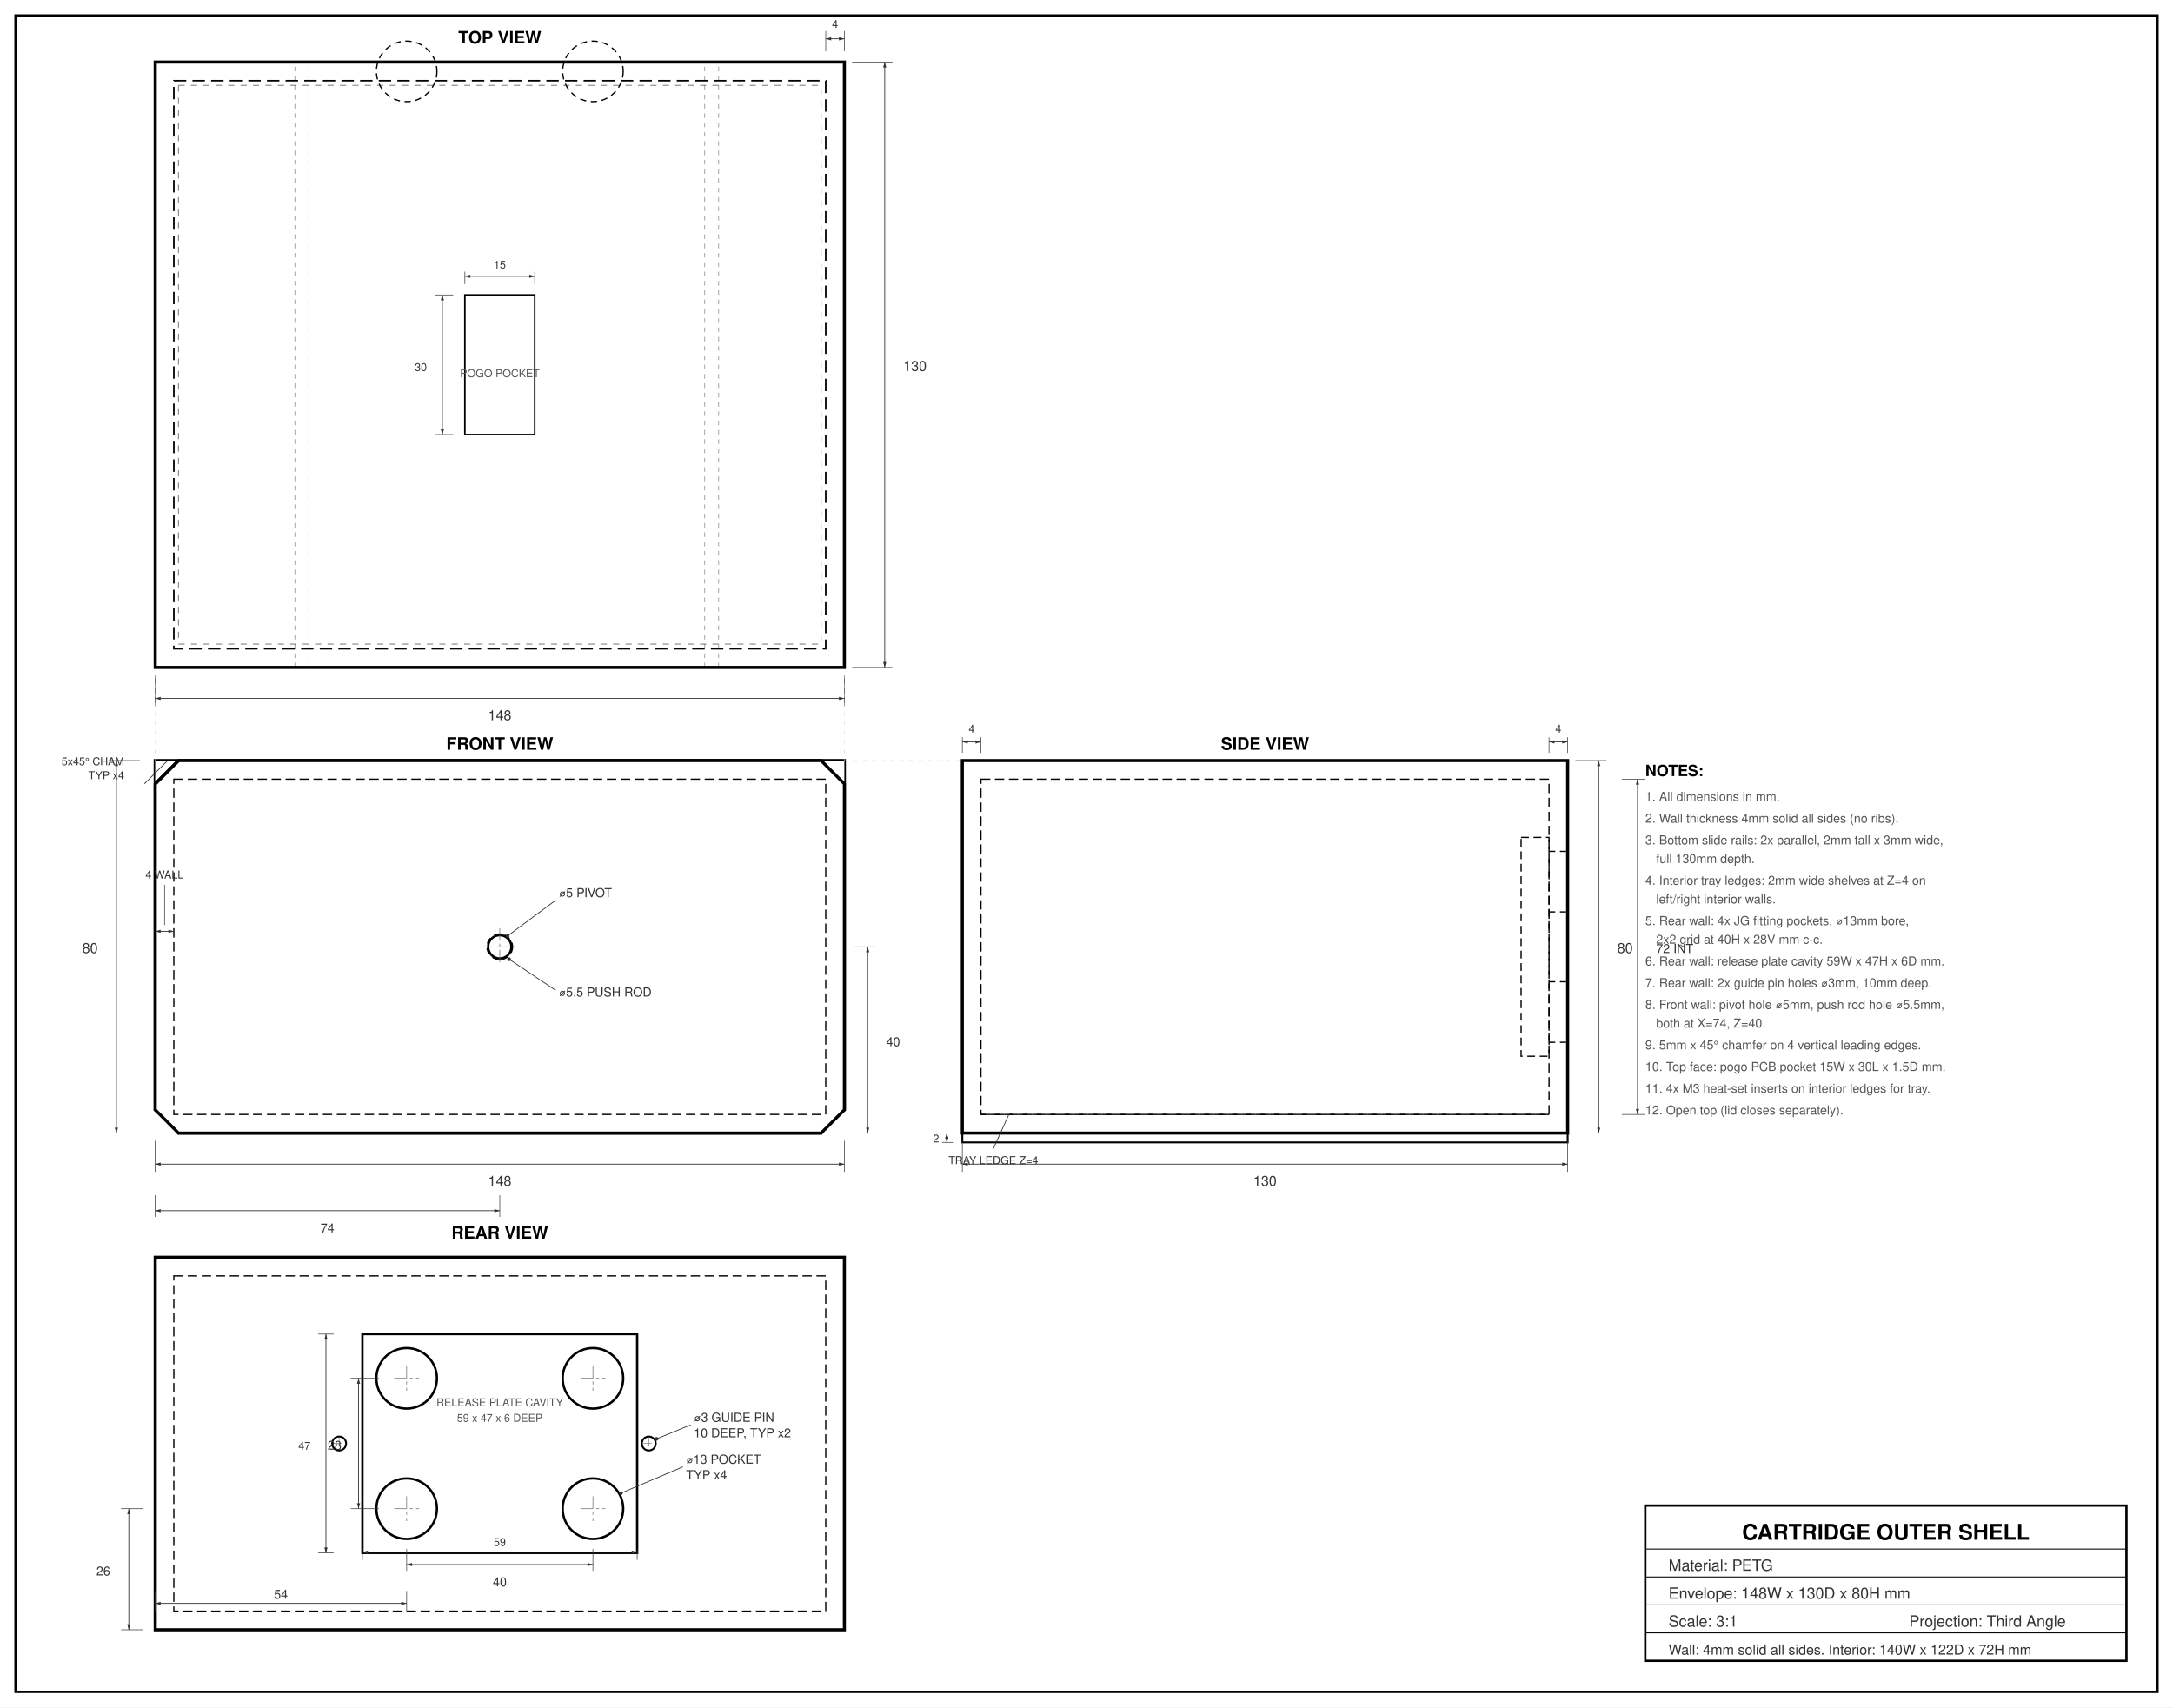
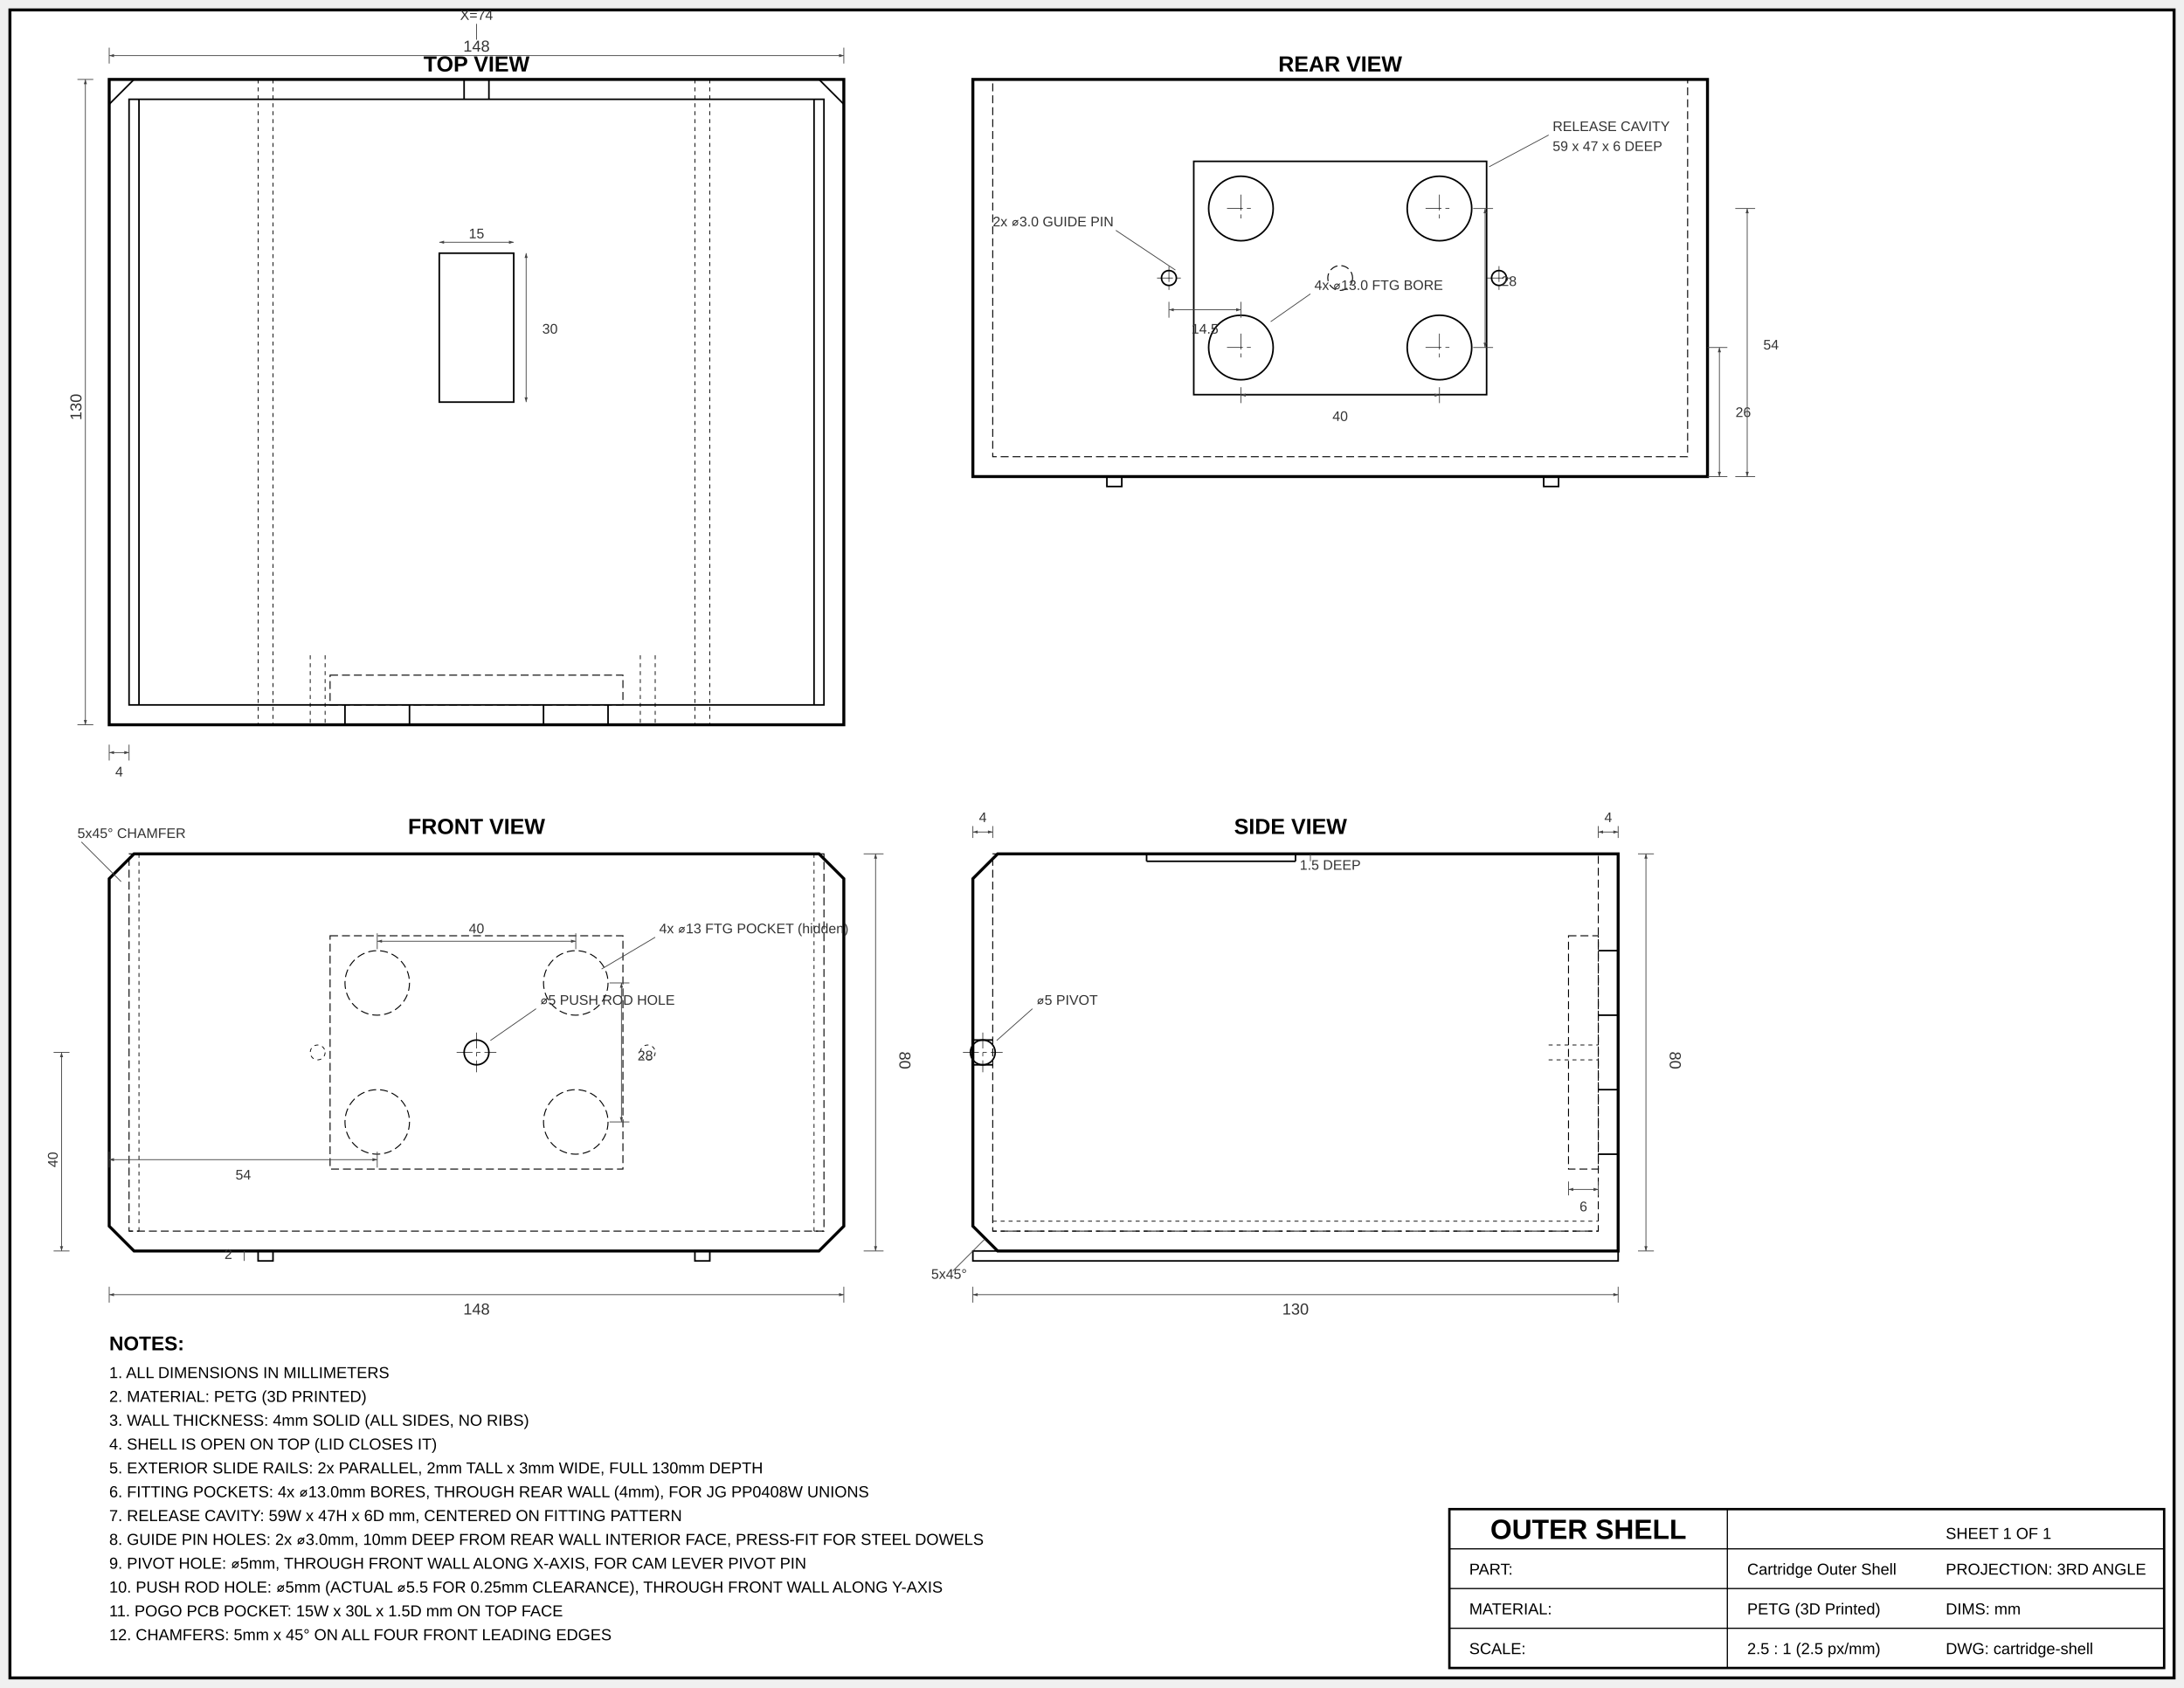
- <svg xmlns="http://www.w3.org/2000/svg" viewBox="0 0 1400 1100" width="1400" height="1100" font-family="Helvetica, Arial, sans-serif" font-size="9">
+ <svg xmlns="http://www.w3.org/2000/svg" width="1100" height="850" viewBox="0 0 1100 850" font-family="Arial, Helvetica, sans-serif" font-size="9" fill="black" stroke="black">
  <defs>
-     <marker id="as" viewBox="0 0 10 6" refX="0" refY="3" markerWidth="7" markerHeight="4.5" orient="auto">
-       <path d="M10,0 L0,3 L10,6 Z" fill="#333" />
+     <style>
+       .outline   { fill: none; stroke: #000; stroke-width: 1.5; }
+       .visible   { fill: none; stroke: #000; stroke-width: 0.8; }
+       .hidden    { fill: none; stroke: #000; stroke-width: 0.5; stroke-dasharray: 4,2; }
+       .hidden-sm { fill: none; stroke: #000; stroke-width: 0.4; stroke-dasharray: 2,2; }
+       .center    { fill: none; stroke: #000; stroke-width: 0.3; stroke-dasharray: 8,2,2,2; }
+       .dim       { fill: none; stroke: #444; stroke-width: 0.4; }
+       .dim-text  { font-size: 8px; fill: #333; text-anchor: middle; stroke: none; }
+       .dim-sm    { font-size: 7px; fill: #333; text-anchor: middle; stroke: none; }
+       .dim-left  { font-size: 7px; fill: #333; text-anchor: start; stroke: none; }
+       .label     { font-size: 11px; font-weight: bold; text-anchor: middle; stroke: none; }
+       .note      { font-size: 8px; fill: #000; stroke: none; }
+       .title     { font-size: 14px; font-weight: bold; stroke: none; }
+       .title-sm  { font-size: 10px; stroke: none; }
+       .title-xs  { font-size: 8px; stroke: none; }
+     </style>
+     <marker id="ah" markerWidth="6" markerHeight="4" refX="6" refY="2" orient="auto">
+       <path d="M0,0 L6,2 L0,4 Z" fill="#444" stroke="none" />
    </marker>
-     <marker id="ae" viewBox="0 0 10 6" refX="10" refY="3" markerWidth="7" markerHeight="4.5" orient="auto">
-       <path d="M0,0 L10,3 L0,6 Z" fill="#333" />
+     <marker id="ah-r" markerWidth="6" markerHeight="4" refX="0" refY="2" orient="auto">
+       <path d="M6,0 L0,2 L6,4 Z" fill="#444" stroke="none" />
    </marker>
  </defs>
-   <rect width="1400" height="1100" fill="white" />
-   <rect x="10" y="10" width="1380" height="1080" fill="none" stroke="#000" stroke-width="1.5" />
-   <text x="322" y="28" text-anchor="middle" font-size="11" font-weight="bold" fill="#000">TOP VIEW</text>
-   <rect x="100" y="40" width="444" height="390" fill="none" stroke="#000" stroke-width="2" />
-   <rect x="112" y="52" width="420" height="366" fill="none" stroke="#000" stroke-width="1" stroke-dasharray="8,4" />
-   <rect x="299.5" y="190" width="45" height="90" fill="none" stroke="#000" stroke-width="1" />
-   <text x="322" y="243" text-anchor="middle" fill="#555" font-size="7">POGO POCKET</text>
-   <rect x="115" y="55" width="414" height="360" fill="none" stroke="#000" stroke-width="0.6" stroke-dasharray="4,4" opacity="0.5" />
-   <circle cx="262" cy="46" r="19.5" fill="none" stroke="#000" stroke-width="0.8" stroke-dasharray="4,3" />
-   <circle cx="382" cy="46" r="19.5" fill="none" stroke="#000" stroke-width="0.8" stroke-dasharray="4,3" />
-   <rect x="190" y="40" width="9" height="390" fill="none" stroke="#000" stroke-width="0.5" stroke-dasharray="3,3" opacity="0.4" />
-   <rect x="454" y="40" width="9" height="390" fill="none" stroke="#000" stroke-width="0.5" stroke-dasharray="3,3" opacity="0.4" />
-   <line x1="100" y1="435" x2="100" y2="455" stroke="#333" stroke-width="0.4" />
-   <line x1="544" y1="435" x2="544" y2="455" stroke="#333" stroke-width="0.4" />
-   <line x1="100" y1="450" x2="544" y2="450" stroke="#333" stroke-width="0.5" marker-start="url(#as)" marker-end="url(#ae)" />
-   <text x="322" y="464" text-anchor="middle" fill="#333" font-size="9">148</text>
-   <line x1="549" y1="40" x2="575" y2="40" stroke="#333" stroke-width="0.4" />
-   <line x1="549" y1="430" x2="575" y2="430" stroke="#333" stroke-width="0.4" />
-   <line x1="570" y1="40" x2="570" y2="430" stroke="#333" stroke-width="0.5" marker-start="url(#as)" marker-end="url(#ae)" />
-   <text x="582" y="239" text-anchor="start" fill="#333" font-size="9">130</text>
-   <line x1="532" y1="33" x2="532" y2="20" stroke="#333" stroke-width="0.4" />
-   <line x1="544" y1="33" x2="544" y2="20" stroke="#333" stroke-width="0.4" />
-   <line x1="532" y1="25" x2="544" y2="25" stroke="#333" stroke-width="0.5" marker-start="url(#as)" marker-end="url(#ae)" />
-   <text x="538" y="18" text-anchor="middle" fill="#333" font-size="7">4</text>
-   <line x1="299.5" y1="183" x2="299.5" y2="175" stroke="#333" stroke-width="0.4" />
-   <line x1="344.5" y1="183" x2="344.5" y2="175" stroke="#333" stroke-width="0.4" />
-   <line x1="299.5" y1="178" x2="344.5" y2="178" stroke="#333" stroke-width="0.5" marker-start="url(#as)" marker-end="url(#ae)" />
-   <text x="322" y="173" text-anchor="middle" fill="#333" font-size="7">15</text>
-   <line x1="292" y1="190" x2="280" y2="190" stroke="#333" stroke-width="0.4" />
-   <line x1="292" y1="280" x2="280" y2="280" stroke="#333" stroke-width="0.4" />
-   <line x1="285" y1="190" x2="285" y2="280" stroke="#333" stroke-width="0.5" marker-start="url(#as)" marker-end="url(#ae)" />
-   <text x="275" y="239" text-anchor="end" fill="#333" font-size="7">30</text>
-   <text x="322" y="483" text-anchor="middle" font-size="11" font-weight="bold" fill="#000">FRONT VIEW</text>
-   <path d="M115,730 L100,715 L100,490 L115,490            L529,490 L544,490 L544,715 L529,730 Z" fill="none" stroke="#000" stroke-width="2" />
-   <rect x="100" y="490" width="444" height="240" fill="white" stroke="none" />
-   <path d="M115,730 L529,730 L544,715 L544,505 L529,490 L115,490 L100,505 L100,715 Z" fill="none" stroke="#000" stroke-width="2" />
-   <rect x="112" y="502" width="420" height="216" fill="none" stroke="#000" stroke-width="0.8" stroke-dasharray="6,3" />
-   <circle cx="322" cy="610" r="7.5" fill="none" stroke="#000" stroke-width="1.5" />
-   <line x1="310" y1="610" x2="334" y2="610" stroke="#666" stroke-width="0.4" stroke-dasharray="8,2,2,2" />
-   <line x1="322" y1="598" x2="322" y2="622" stroke="#666" stroke-width="0.4" stroke-dasharray="8,2,2,2" />
-   <circle cx="322" cy="610" r="8.25" fill="none" stroke="#000" stroke-width="0.8" stroke-dasharray="4,3" />
-   <line x1="100" y1="735" x2="100" y2="755" stroke="#333" stroke-width="0.4" />
-   <line x1="544" y1="735" x2="544" y2="755" stroke="#333" stroke-width="0.4" />
-   <line x1="100" y1="750" x2="544" y2="750" stroke="#333" stroke-width="0.5" marker-start="url(#as)" marker-end="url(#ae)" />
-   <text x="322" y="764" text-anchor="middle" fill="#333" font-size="9">148</text>
-   <line x1="90" y1="730" x2="70" y2="730" stroke="#333" stroke-width="0.4" />
-   <line x1="90" y1="490" x2="70" y2="490" stroke="#333" stroke-width="0.4" />
-   <line x1="75" y1="730" x2="75" y2="490" stroke="#333" stroke-width="0.5" marker-start="url(#as)" marker-end="url(#ae)" />
-   <text x="63" y="614" text-anchor="end" fill="#333" font-size="9">80</text>
-   <line x1="327" y1="603" x2="358" y2="580" stroke="#333" stroke-width="0.5" />
-   <circle cx="327" cy="603" r="1.2" fill="#333" />
-   <text x="360" y="578" text-anchor="start" fill="#333" font-size="8">⌀5 PIVOT</text>
-   <line x1="328" y1="618" x2="358" y2="638" stroke="#333" stroke-width="0.5" />
-   <circle cx="328" cy="618" r="1.2" fill="#333" />
-   <text x="360" y="642" text-anchor="start" fill="#333" font-size="8">⌀5.5 PUSH ROD</text>
-   <line x1="100" y1="770" x2="100" y2="784" stroke="#333" stroke-width="0.4" />
-   <line x1="322" y1="770" x2="322" y2="784" stroke="#333" stroke-width="0.4" />
-   <line x1="100" y1="780" x2="322" y2="780" stroke="#333" stroke-width="0.5" marker-start="url(#as)" marker-end="url(#ae)" />
-   <text x="211" y="794" text-anchor="middle" fill="#333" font-size="8">74</text>
-   <line x1="550" y1="730" x2="564" y2="730" stroke="#333" stroke-width="0.4" />
-   <line x1="550" y1="610" x2="564" y2="610" stroke="#333" stroke-width="0.4" />
-   <line x1="559" y1="730" x2="559" y2="610" stroke="#333" stroke-width="0.5" marker-start="url(#as)" marker-end="url(#ae)" />
-   <text x="571" y="674" text-anchor="start" fill="#333" font-size="8">40</text>
-   <line x1="115" y1="490" x2="100" y2="505" stroke="#000" stroke-width="2" />
-   <line x1="108" y1="490" x2="93" y2="505" stroke="#333" stroke-width="0.5" />
-   <text x="80" y="493" text-anchor="end" fill="#333" font-size="7">5x45° CHAM</text>
-   <text x="80" y="502" text-anchor="end" fill="#333" font-size="7">TYP x4</text>
-   <line x1="100" y1="600" x2="112" y2="600" stroke="#333" stroke-width="0.5" marker-start="url(#as)" marker-end="url(#ae)" />
-   <line x1="106" y1="596" x2="106" y2="570" stroke="#333" stroke-width="0.4" />
-   <text x="106" y="566" text-anchor="middle" fill="#333" font-size="7">4 WALL</text>
-   <text x="815" y="483" text-anchor="middle" font-size="11" font-weight="bold" fill="#000">SIDE VIEW</text>
-   <rect x="620" y="490" width="390" height="240" fill="none" stroke="#000" stroke-width="2" />
-   <rect x="632" y="502" width="366" height="216" fill="none" stroke="#000" stroke-width="0.8" stroke-dasharray="6,3" />
-   <rect x="620" y="730" width="390" height="6" fill="none" stroke="#000" stroke-width="1.2" />
-   <line x1="632" y1="718" x2="998" y2="718" stroke="#000" stroke-width="0.8" stroke-dasharray="6,3" />
-   <line x1="650" y1="718" x2="640" y2="740" stroke="#333" stroke-width="0.5" />
-   <text x="640" y="750" text-anchor="middle" fill="#333" font-size="7">TRAY LEDGE Z=4</text>
-   <line x1="998" y1="632.5" x2="1010" y2="632.5" stroke="#000" stroke-width="0.8" stroke-dasharray="4,3" />
-   <line x1="998" y1="671.5" x2="1010" y2="671.5" stroke="#000" stroke-width="0.8" stroke-dasharray="4,3" />
-   <line x1="998" y1="548.5" x2="1010" y2="548.5" stroke="#000" stroke-width="0.8" stroke-dasharray="4,3" />
-   <line x1="998" y1="587.5" x2="1010" y2="587.5" stroke="#000" stroke-width="0.8" stroke-dasharray="4,3" />
-   <rect x="980" y="539.5" width="18" height="141" fill="none" stroke="#000" stroke-width="0.8" stroke-dasharray="5,3" />
-   <line x1="620" y1="735" x2="620" y2="755" stroke="#333" stroke-width="0.4" />
-   <line x1="1010" y1="735" x2="1010" y2="755" stroke="#333" stroke-width="0.4" />
-   <line x1="620" y1="750" x2="1010" y2="750" stroke="#333" stroke-width="0.5" marker-start="url(#as)" marker-end="url(#ae)" />
-   <text x="815" y="764" text-anchor="middle" fill="#333" font-size="9">130</text>
-   <line x1="1015" y1="730" x2="1035" y2="730" stroke="#333" stroke-width="0.4" />
-   <line x1="1015" y1="490" x2="1035" y2="490" stroke="#333" stroke-width="0.4" />
-   <line x1="1030" y1="730" x2="1030" y2="490" stroke="#333" stroke-width="0.5" marker-start="url(#as)" marker-end="url(#ae)" />
-   <text x="1042" y="614" text-anchor="start" fill="#333" font-size="9">80</text>
-   <line x1="620" y1="485" x2="620" y2="475" stroke="#333" stroke-width="0.4" />
-   <line x1="632" y1="485" x2="632" y2="475" stroke="#333" stroke-width="0.4" />
-   <line x1="620" y1="478" x2="632" y2="478" stroke="#333" stroke-width="0.5" marker-start="url(#as)" marker-end="url(#ae)" />
-   <text x="626" y="472" text-anchor="middle" fill="#333" font-size="7">4</text>
-   <line x1="998" y1="485" x2="998" y2="475" stroke="#333" stroke-width="0.4" />
-   <line x1="1010" y1="485" x2="1010" y2="475" stroke="#333" stroke-width="0.4" />
-   <line x1="998" y1="478" x2="1010" y2="478" stroke="#333" stroke-width="0.5" marker-start="url(#as)" marker-end="url(#ae)" />
-   <text x="1004" y="472" text-anchor="middle" fill="#333" font-size="7">4</text>
-   <line x1="614" y1="730" x2="607" y2="730" stroke="#333" stroke-width="0.4" />
-   <line x1="614" y1="736" x2="607" y2="736" stroke="#333" stroke-width="0.4" />
-   <line x1="610" y1="730" x2="610" y2="736" stroke="#333" stroke-width="0.5" marker-start="url(#as)" marker-end="url(#ae)" />
-   <text x="605" y="736" text-anchor="end" fill="#333" font-size="7">2</text>
-   <line x1="1045" y1="718" x2="1060" y2="718" stroke="#333" stroke-width="0.4" />
-   <line x1="1045" y1="502" x2="1060" y2="502" stroke="#333" stroke-width="0.4" />
-   <line x1="1055" y1="718" x2="1055" y2="502" stroke="#333" stroke-width="0.5" marker-start="url(#as)" marker-end="url(#ae)" />
-   <text x="1067" y="614" text-anchor="start" fill="#333" font-size="8">72 INT</text>
-   <text x="322" y="798" text-anchor="middle" font-size="11" font-weight="bold" fill="#000">REAR VIEW</text>
-   <rect x="100" y="810" width="444" height="240" fill="none" stroke="#000" stroke-width="2" />
-   <rect x="112" y="822" width="420" height="216" fill="none" stroke="#000" stroke-width="0.8" stroke-dasharray="6,3" />
-   <rect x="233.5" y="859.5" width="177" height="141" fill="none" stroke="#000" stroke-width="1.5" />
-   <text x="322" y="906" text-anchor="middle" fill="#555" font-size="7">RELEASE PLATE CAVITY</text>
-   <text x="322" y="916" text-anchor="middle" fill="#555" font-size="7">59 x 47 x 6 DEEP</text>
-   <circle cx="382" cy="972" r="19.5" fill="none" stroke="#000" stroke-width="1.5" />
-   <line x1="374" y1="972" x2="390" y2="972" stroke="#666" stroke-width="0.4" stroke-dasharray="8,2,2,2" />
-   <line x1="382" y1="964" x2="382" y2="980" stroke="#666" stroke-width="0.4" stroke-dasharray="8,2,2,2" />
-   <circle cx="262" cy="972" r="19.5" fill="none" stroke="#000" stroke-width="1.5" />
-   <line x1="254" y1="972" x2="270" y2="972" stroke="#666" stroke-width="0.4" stroke-dasharray="8,2,2,2" />
-   <line x1="262" y1="964" x2="262" y2="980" stroke="#666" stroke-width="0.4" stroke-dasharray="8,2,2,2" />
-   <circle cx="382" cy="888" r="19.5" fill="none" stroke="#000" stroke-width="1.5" />
-   <line x1="374" y1="888" x2="390" y2="888" stroke="#666" stroke-width="0.4" stroke-dasharray="8,2,2,2" />
-   <line x1="382" y1="880" x2="382" y2="896" stroke="#666" stroke-width="0.4" stroke-dasharray="8,2,2,2" />
-   <circle cx="262" cy="888" r="19.5" fill="none" stroke="#000" stroke-width="1.5" />
-   <line x1="254" y1="888" x2="270" y2="888" stroke="#666" stroke-width="0.4" stroke-dasharray="8,2,2,2" />
-   <line x1="262" y1="880" x2="262" y2="896" stroke="#666" stroke-width="0.4" stroke-dasharray="8,2,2,2" />
-   <circle cx="418" cy="930" r="4.5" fill="none" stroke="#000" stroke-width="1.2" />
-   <line x1="414" y1="930" x2="422" y2="930" stroke="#666" stroke-width="0.3" stroke-dasharray="6,2,2,2" />
-   <line x1="418" y1="926" x2="418" y2="934" stroke="#666" stroke-width="0.3" stroke-dasharray="6,2,2,2" />
-   <circle cx="218.5" cy="930" r="4.5" fill="none" stroke="#000" stroke-width="1.2" />
-   <line x1="214.5" y1="930" x2="222.5" y2="930" stroke="#666" stroke-width="0.3" stroke-dasharray="6,2,2,2" />
-   <line x1="218.5" y1="926" x2="218.5" y2="934" stroke="#666" stroke-width="0.3" stroke-dasharray="6,2,2,2" />
-   <line x1="400" y1="962" x2="440" y2="945" stroke="#333" stroke-width="0.5" />
-   <circle cx="400" cy="962" r="1.2" fill="#333" />
-   <text x="442" y="943" text-anchor="start" fill="#333" font-size="8">⌀13 POCKET</text>
-   <text x="442" y="953" text-anchor="start" fill="#333" font-size="8">TYP x4</text>
-   <line x1="423" y1="927" x2="445" y2="918" stroke="#333" stroke-width="0.5" />
-   <circle cx="423" cy="927" r="1.2" fill="#333" />
-   <text x="447" y="916" text-anchor="start" fill="#333" font-size="8">⌀3 GUIDE PIN</text>
-   <text x="447" y="926" text-anchor="start" fill="#333" font-size="8">10 DEEP, TYP x2</text>
-   <line x1="262" y1="998" x2="262" y2="1012" stroke="#333" stroke-width="0.4" />
-   <line x1="382" y1="998" x2="382" y2="1012" stroke="#333" stroke-width="0.4" />
-   <line x1="262" y1="1008" x2="382" y2="1008" stroke="#333" stroke-width="0.5" marker-start="url(#as)" marker-end="url(#ae)" />
-   <text x="322" y="1022" text-anchor="middle" fill="#333" font-size="8">40</text>
-   <line x1="244" y1="972" x2="226" y2="972" stroke="#333" stroke-width="0.4" />
-   <line x1="244" y1="888" x2="226" y2="888" stroke="#333" stroke-width="0.4" />
-   <line x1="231" y1="972" x2="231" y2="888" stroke="#333" stroke-width="0.5" marker-start="url(#as)" marker-end="url(#ae)" />
-   <text x="220" y="934" text-anchor="end" fill="#333" font-size="8">28</text>
-   <line x1="100" y1="1025" x2="100" y2="1038" stroke="#333" stroke-width="0.4" />
-   <line x1="262" y1="1025" x2="262" y2="1038" stroke="#333" stroke-width="0.4" />
-   <line x1="100" y1="1033" x2="262" y2="1033" stroke="#333" stroke-width="0.5" marker-start="url(#as)" marker-end="url(#ae)" />
-   <text x="181" y="1030" text-anchor="middle" fill="#333" font-size="8">54</text>
-   <line x1="92" y1="972" x2="78" y2="972" stroke="#333" stroke-width="0.4" />
-   <line x1="92" y1="1050" x2="78" y2="1050" stroke="#333" stroke-width="0.4" />
-   <line x1="83" y1="972" x2="83" y2="1050" stroke="#333" stroke-width="0.5" marker-start="url(#as)" marker-end="url(#ae)" />
-   <text x="71" y="1015" text-anchor="end" fill="#333" font-size="8">26</text>
-   <line x1="233.5" y1="1005" x2="233.5" y2="998" stroke="#333" stroke-width="0.4" />
-   <line x1="410.5" y1="1005" x2="410.5" y2="998" stroke="#333" stroke-width="0.4" />
-   <line x1="233.5" y1="1000" x2="410.5" y2="1000" stroke="#333" stroke-width="0.5" marker-start="url(#as)" marker-end="url(#ae)" />
-   <text x="322" y="996" text-anchor="middle" fill="#333" font-size="7">59</text>
-   <line x1="215" y1="859.5" x2="205" y2="859.5" stroke="#333" stroke-width="0.4" />
-   <line x1="215" y1="1000.5" x2="205" y2="1000.5" stroke="#333" stroke-width="0.4" />
-   <line x1="210" y1="859.5" x2="210" y2="1000.5" stroke="#333" stroke-width="0.5" marker-start="url(#as)" marker-end="url(#ae)" />
-   <text x="200" y="934" text-anchor="end" fill="#333" font-size="7">47</text>
-   <rect x="1060" y="970" width="310" height="100" fill="none" stroke="#000" stroke-width="1.5" />
-   <line x1="1060" y1="998" x2="1370" y2="998" stroke="#000" stroke-width="0.6" />
-   <line x1="1060" y1="1016" x2="1370" y2="1016" stroke="#000" stroke-width="0.6" />
-   <line x1="1060" y1="1034" x2="1370" y2="1034" stroke="#000" stroke-width="0.6" />
-   <line x1="1060" y1="1052" x2="1370" y2="1052" stroke="#000" stroke-width="0.6" />
-   <text x="1215" y="992" text-anchor="middle" font-size="14" font-weight="bold" fill="#000">CARTRIDGE OUTER SHELL</text>
-   <text x="1075" y="1012" fill="#333" font-size="10">Material: PETG</text>
-   <text x="1075" y="1030" fill="#333" font-size="10">Envelope: 148W x 130D x 80H mm</text>
-   <text x="1075" y="1048" fill="#333" font-size="10">Scale: 3:1</text>
-   <text x="1230" y="1048" fill="#333" font-size="10">Projection: Third Angle</text>
-   <text x="1075" y="1066" fill="#333" font-size="9">Wall: 4mm solid all sides. Interior: 140W x 122D x 72H mm</text>
-   <text x="1060" y="500" font-size="10" font-weight="bold" fill="#000">NOTES:</text>
-   <text x="1060" y="516" fill="#555" font-size="8">1. All dimensions in mm.</text>
-   <text x="1060" y="530" fill="#555" font-size="8">2. Wall thickness 4mm solid all sides (no ribs).</text>
-   <text x="1060" y="544" fill="#555" font-size="8">3. Bottom slide rails: 2x parallel, 2mm tall x 3mm wide,</text>
-   <text x="1067" y="556" fill="#555" font-size="8">full 130mm depth.</text>
-   <text x="1060" y="570" fill="#555" font-size="8">4. Interior tray ledges: 2mm wide shelves at Z=4 on</text>
-   <text x="1067" y="582" fill="#555" font-size="8">left/right interior walls.</text>
-   <text x="1060" y="596" fill="#555" font-size="8">5. Rear wall: 4x JG fitting pockets, ⌀13mm bore,</text>
-   <text x="1067" y="608" fill="#555" font-size="8">2x2 grid at 40H x 28V mm c-c.</text>
-   <text x="1060" y="622" fill="#555" font-size="8">6. Rear wall: release plate cavity 59W x 47H x 6D mm.</text>
-   <text x="1060" y="636" fill="#555" font-size="8">7. Rear wall: 2x guide pin holes ⌀3mm, 10mm deep.</text>
-   <text x="1060" y="650" fill="#555" font-size="8">8. Front wall: pivot hole ⌀5mm, push rod hole ⌀5.5mm,</text>
-   <text x="1067" y="662" fill="#555" font-size="8">both at X=74, Z=40.</text>
-   <text x="1060" y="676" fill="#555" font-size="8">9. 5mm x 45° chamfer on 4 vertical leading edges.</text>
-   <text x="1060" y="690" fill="#555" font-size="8">10. Top face: pogo PCB pocket 15W x 30L x 1.5D mm.</text>
-   <text x="1060" y="704" fill="#555" font-size="8">11. 4x M3 heat-set inserts on interior ledges for tray.</text>
-   <text x="1060" y="718" fill="#555" font-size="8">12. Open top (lid closes separately).</text>
-   <line x1="100" y1="435" x2="100" y2="490" stroke="#ccc" stroke-width="0.3" stroke-dasharray="2,4" />
-   <line x1="544" y1="435" x2="544" y2="490" stroke="#ccc" stroke-width="0.3" stroke-dasharray="2,4" />
-   <line x1="544" y1="490" x2="620" y2="490" stroke="#ccc" stroke-width="0.3" stroke-dasharray="2,4" />
-   <line x1="544" y1="730" x2="620" y2="730" stroke="#ccc" stroke-width="0.3" stroke-dasharray="2,4" />
+   <rect x="5" y="5" width="1090" height="840" fill="white" stroke="#000" stroke-width="1.5" />
+   <text x="240" y="36" class="label">TOP VIEW</text>
+   <g id="top-view" transform="translate(55,40)">
+     <rect x="0" y="0" width="370" height="325" class="outline" />
+     <rect x="10" y="10" width="350" height="305" class="visible" />
+     <rect x="166.25" y="87.5" width="37.5" height="75" class="visible" />
+     <line x1="75" y1="0" x2="75" y2="325" class="hidden-sm" />
+     <line x1="82.5" y1="0" x2="82.5" y2="325" class="hidden-sm" />
+     <line x1="295" y1="0" x2="295" y2="325" class="hidden-sm" />
+     <line x1="302.5" y1="0" x2="302.5" y2="325" class="hidden-sm" />
+     <line x1="178.75" y1="0" x2="178.75" y2="10" class="visible" />
+     <line x1="191.25" y1="0" x2="191.25" y2="10" class="visible" />
+     <line x1="101.25" y1="290" x2="101.25" y2="325" class="hidden-sm" />
+     <line x1="108.75" y1="290" x2="108.75" y2="325" class="hidden-sm" />
+     <line x1="267.5" y1="290" x2="267.5" y2="325" class="hidden-sm" />
+     <line x1="275" y1="290" x2="275" y2="325" class="hidden-sm" />
+     <line x1="118.75" y1="315" x2="118.75" y2="325" class="visible" />
+     <line x1="151.25" y1="315" x2="151.25" y2="325" class="visible" />
+     <line x1="218.75" y1="315" x2="218.75" y2="325" class="visible" />
+     <line x1="251.25" y1="315" x2="251.25" y2="325" class="visible" />
+     <rect x="111.25" y="300" width="147.5" height="15" class="hidden" />
+     <line x1="0" y1="12.5" x2="12.5" y2="0" class="visible" />
+     <line x1="357.5" y1="0" x2="370" y2="12.5" class="visible" />
+     <line x1="15" y1="10" x2="15" y2="315" class="visible" stroke-width="0.5" />
+     <line x1="355" y1="10" x2="355" y2="315" class="visible" stroke-width="0.5" />
+     <line x1="0" y1="-8" x2="0" y2="-16" class="dim" />
+     <line x1="370" y1="-8" x2="370" y2="-16" class="dim" />
+     <line x1="0" y1="-12" x2="370" y2="-12" class="dim" marker-start="url(#ah-r)" marker-end="url(#ah)" />
+     <text x="185" y="-14" class="dim-text">148</text>
+     <line x1="-8" y1="0" x2="-16" y2="0" class="dim" />
+     <line x1="-8" y1="325" x2="-16" y2="325" class="dim" />
+     <line x1="-12" y1="0" x2="-12" y2="325" class="dim" marker-start="url(#ah-r)" marker-end="url(#ah)" />
+     <text x="-14" y="165" class="dim-text" transform="rotate(-90,-14,165)">130</text>
+     <line x1="0" y1="335" x2="0" y2="343" class="dim" />
+     <line x1="10" y1="335" x2="10" y2="343" class="dim" />
+     <line x1="0" y1="339" x2="10" y2="339" class="dim" marker-start="url(#ah-r)" marker-end="url(#ah)" />
+     <text x="5" y="351" class="dim-sm">4</text>
+     <line x1="166.25" y1="82" x2="203.75" y2="82" class="dim" marker-start="url(#ah-r)" marker-end="url(#ah)" />
+     <text x="185" y="80" class="dim-sm">15</text>
+     <line x1="210" y1="87.5" x2="210" y2="162.5" class="dim" marker-start="url(#ah-r)" marker-end="url(#ah)" />
+     <text x="222" y="128" class="dim-sm">30</text>
+     <line x1="185" y1="-20" x2="185" y2="-28" class="dim" />
+     <text x="185" y="-30" class="dim-sm">X=74</text>
+   </g>
+   <text x="240" y="420" class="label">FRONT VIEW</text>
+   <g id="front-view" transform="translate(55,430)">
+     <polygon class="outline" points="       12.5,200  357.5,200  370,187.5  370,12.5  357.5,0  12.5,0  0,12.5  0,187.5" />
+     <rect x="10" y="0" width="350" height="190" class="hidden" />
+     <line x1="10" y1="190" x2="15" y2="190" class="hidden-sm" />
+     <line x1="15" y1="190" x2="15" y2="0" class="hidden-sm" />
+     <line x1="355" y1="190" x2="360" y2="190" class="hidden-sm" />
+     <line x1="355" y1="190" x2="355" y2="0" class="hidden-sm" />
+     <rect x="75" y="200" width="7.5" height="5" class="visible" />
+     <rect x="295" y="200" width="7.5" height="5" class="visible" />
+     <circle cx="185" cy="100" r="6.25" class="visible" />
+     <line x1="185" y1="90" x2="185" y2="110" class="center" />
+     <line x1="175" y1="100" x2="195" y2="100" class="center" />
+     <circle cx="135" cy="135" r="16.25" class="hidden" />
+     <circle cx="235" cy="135" r="16.25" class="hidden" />
+     <circle cx="135" cy="65" r="16.25" class="hidden" />
+     <circle cx="235" cy="65" r="16.25" class="hidden" />
+     <circle cx="105" cy="100" r="3.75" class="hidden-sm" />
+     <circle cx="271.25" cy="100" r="3.75" class="hidden-sm" />
+     <rect x="111.25" y="41.25" width="147.5" height="117.5" class="hidden" />
+     <line x1="0" y1="218" x2="0" y2="226" class="dim" />
+     <line x1="370" y1="218" x2="370" y2="226" class="dim" />
+     <line x1="0" y1="222" x2="370" y2="222" class="dim" marker-start="url(#ah-r)" marker-end="url(#ah)" />
+     <text x="185" y="232" class="dim-text">148</text>
+     <line x1="380" y1="0" x2="390" y2="0" class="dim" />
+     <line x1="380" y1="200" x2="390" y2="200" class="dim" />
+     <line x1="386" y1="0" x2="386" y2="200" class="dim" marker-start="url(#ah-r)" marker-end="url(#ah)" />
+     <text x="398" y="104" class="dim-text" transform="rotate(90,398,104)">80</text>
+     <line x1="68" y1="200" x2="68" y2="205" class="dim" />
+     <text x="60" y="204" class="dim-sm" text-anchor="end">2</text>
+     <line x1="192" y1="94" x2="215" y2="78" class="dim" />
+     <text x="217" y="76" class="dim-left">⌀5 PUSH ROD HOLE</text>
+     <line x1="248" y1="58" x2="275" y2="42" class="dim" />
+     <text x="277" y="40" class="dim-left">4x ⌀13 FTG POCKET (hidden)</text>
+     <line x1="6" y1="14" x2="-14" y2="-6" class="dim" />
+     <text x="-16" y="-8" class="dim-left">5x45° CHAMFER</text>
+     <line x1="135" y1="48" x2="135" y2="40" class="dim" />
+     <line x1="235" y1="48" x2="235" y2="40" class="dim" />
+     <line x1="135" y1="44" x2="235" y2="44" class="dim" marker-start="url(#ah-r)" marker-end="url(#ah)" />
+     <text x="185" y="40" class="dim-sm">40</text>
+     <line x1="252" y1="65" x2="262" y2="65" class="dim" />
+     <line x1="252" y1="135" x2="262" y2="135" class="dim" />
+     <line x1="258" y1="65" x2="258" y2="135" class="dim" marker-start="url(#ah-r)" marker-end="url(#ah)" />
+     <text x="270" y="104" class="dim-sm" text-anchor="start">28</text>
+     <line x1="-20" y1="200" x2="-28" y2="200" class="dim" />
+     <line x1="-20" y1="100" x2="-28" y2="100" class="dim" />
+     <line x1="-24" y1="200" x2="-24" y2="100" class="dim" marker-start="url(#ah-r)" marker-end="url(#ah)" />
+     <text x="-26" y="154" class="dim-sm" transform="rotate(-90,-26,154)">40</text>
+     <line x1="0" y1="150" x2="0" y2="158" class="dim" />
+     <line x1="135" y1="150" x2="135" y2="158" class="dim" />
+     <line x1="0" y1="154" x2="135" y2="154" class="dim" marker-start="url(#ah-r)" marker-end="url(#ah)" />
+     <text x="67.5" y="164" class="dim-sm">54</text>
+   </g>
+   <text x="650" y="420" class="label">SIDE VIEW</text>
+   <g id="side-view" transform="translate(490,430)">
+     <polygon class="outline" points="       12.5,200  325,200  325,0  12.5,0  0,12.5  0,187.5" />
+     <rect x="10" y="0" width="305" height="190" class="hidden" />
+     <line x1="10" y1="190" x2="315" y2="190" class="hidden-sm" />
+     <line x1="10" y1="185" x2="315" y2="185" class="hidden-sm" />
+     <rect x="0" y="200" width="325" height="5" class="visible" />
+     <line x1="0" y1="93.75" x2="10" y2="93.75" class="visible" />
+     <line x1="0" y1="106.25" x2="10" y2="106.25" class="visible" />
+     <circle cx="5" cy="100" r="6.25" class="visible" />
+     <line x1="5" y1="90" x2="5" y2="110" class="center" />
+     <line x1="-5" y1="100" x2="15" y2="100" class="center" />
+     <line x1="315" y1="48.75" x2="325" y2="48.75" class="visible" />
+     <line x1="315" y1="81.25" x2="325" y2="81.25" class="visible" />
+     <line x1="315" y1="118.75" x2="325" y2="118.75" class="visible" />
+     <line x1="315" y1="151.25" x2="325" y2="151.25" class="visible" />
+     <rect x="300" y="41.25" width="15" height="117.5" class="hidden" />
+     <line x1="290" y1="96.25" x2="315" y2="96.25" class="hidden-sm" />
+     <line x1="290" y1="103.75" x2="315" y2="103.75" class="hidden-sm" />
+     <line x1="87.5" y1="0" x2="87.5" y2="3.75" class="visible" />
+     <line x1="87.5" y1="3.75" x2="162.5" y2="3.75" class="visible" />
+     <line x1="162.5" y1="3.75" x2="162.5" y2="0" class="visible" />
+     <line x1="0" y1="218" x2="0" y2="226" class="dim" />
+     <line x1="325" y1="218" x2="325" y2="226" class="dim" />
+     <line x1="0" y1="222" x2="325" y2="222" class="dim" marker-start="url(#ah-r)" marker-end="url(#ah)" />
+     <text x="162.5" y="232" class="dim-text">130</text>
+     <line x1="335" y1="0" x2="343" y2="0" class="dim" />
+     <line x1="335" y1="200" x2="343" y2="200" class="dim" />
+     <line x1="339" y1="0" x2="339" y2="200" class="dim" marker-start="url(#ah-r)" marker-end="url(#ah)" />
+     <text x="351" y="104" class="dim-text" transform="rotate(90,351,104)">80</text>
+     <line x1="12" y1="94" x2="30" y2="78" class="dim" />
+     <text x="32" y="76" class="dim-left">⌀5 PIVOT</text>
+     <line x1="170" y1="0" x2="170" y2="3.75" class="dim" />
+     <text x="180" y="8" class="dim-sm" text-anchor="start">1.5 DEEP</text>
+     <line x1="0" y1="-8" x2="0" y2="-14" class="dim" />
+     <line x1="10" y1="-8" x2="10" y2="-14" class="dim" />
+     <line x1="0" y1="-11" x2="10" y2="-11" class="dim" marker-start="url(#ah-r)" marker-end="url(#ah)" />
+     <text x="5" y="-16" class="dim-sm">4</text>
+     <line x1="315" y1="-8" x2="315" y2="-14" class="dim" />
+     <line x1="325" y1="-8" x2="325" y2="-14" class="dim" />
+     <line x1="315" y1="-11" x2="325" y2="-11" class="dim" marker-start="url(#ah-r)" marker-end="url(#ah)" />
+     <text x="320" y="-16" class="dim-sm">4</text>
+     <line x1="6" y1="194" x2="-10" y2="210" class="dim" />
+     <text x="-12" y="214" class="dim-sm" text-anchor="end">5x45°</text>
+     <line x1="300" y1="165" x2="300" y2="172" class="dim" />
+     <line x1="315" y1="165" x2="315" y2="172" class="dim" />
+     <line x1="300" y1="169" x2="315" y2="169" class="dim" marker-start="url(#ah-r)" marker-end="url(#ah)" />
+     <text x="307.5" y="180" class="dim-sm">6</text>
+   </g>
+   <text x="675" y="36" class="label">REAR VIEW</text>
+   <g id="rear-view" transform="translate(490,40)">
+     <rect x="0" y="0" width="370" height="200" class="outline" />
+     <rect x="10" y="0" width="350" height="190" class="hidden" />
+     <circle cx="235" cy="135" r="16.25" class="visible" />
+     <circle cx="135" cy="135" r="16.25" class="visible" />
+     <circle cx="235" cy="65" r="16.25" class="visible" />
+     <circle cx="135" cy="65" r="16.25" class="visible" />
+     <line x1="235" y1="128" x2="235" y2="142" class="center" />
+     <line x1="228" y1="135" x2="242" y2="135" class="center" />
+     <line x1="135" y1="128" x2="135" y2="142" class="center" />
+     <line x1="128" y1="135" x2="142" y2="135" class="center" />
+     <line x1="235" y1="58" x2="235" y2="72" class="center" />
+     <line x1="228" y1="65" x2="242" y2="65" class="center" />
+     <line x1="135" y1="58" x2="135" y2="72" class="center" />
+     <line x1="128" y1="65" x2="142" y2="65" class="center" />
+     <circle cx="265" cy="100" r="3.75" class="visible" />
+     <circle cx="98.75" cy="100" r="3.75" class="visible" />
+     <line x1="265" y1="94" x2="265" y2="106" class="center" />
+     <line x1="259" y1="100" x2="271" y2="100" class="center" />
+     <line x1="98.75" y1="94" x2="98.75" y2="106" class="center" />
+     <line x1="92.75" y1="100" x2="104.75" y2="100" class="center" />
+     <rect x="111.25" y="41.25" width="147.5" height="117.5" class="visible" />
+     <rect x="287.5" y="200" width="7.5" height="5" class="visible" />
+     <rect x="67.5" y="200" width="7.5" height="5" class="visible" />
+     <circle cx="185" cy="100" r="6.25" class="hidden" />
+     <line x1="150" y1="122" x2="170" y2="108" class="dim" />
+     <text x="172" y="106" class="dim-left">4x ⌀13.0 FTG BORE</text>
+     <line x1="102" y1="96" x2="72" y2="76" class="dim" />
+     <text x="10" y="74" class="dim-left">2x ⌀3.0 GUIDE PIN</text>
+     <line x1="260" y1="44" x2="290" y2="28" class="dim" />
+     <text x="292" y="26" class="dim-left">RELEASE CAVITY</text>
+     <text x="292" y="36" class="dim-left">59 x 47 x 6 DEEP</text>
+     <line x1="135" y1="155" x2="135" y2="163" class="dim" />
+     <line x1="235" y1="155" x2="235" y2="163" class="dim" />
+     <line x1="135" y1="159" x2="235" y2="159" class="dim" marker-start="url(#ah-r)" marker-end="url(#ah)" />
+     <text x="185" y="172" class="dim-sm">40</text>
+     <line x1="252" y1="65" x2="262" y2="65" class="dim" />
+     <line x1="252" y1="135" x2="262" y2="135" class="dim" />
+     <line x1="258" y1="65" x2="258" y2="135" class="dim" marker-start="url(#ah-r)" marker-end="url(#ah)" />
+     <text x="270" y="104" class="dim-sm" text-anchor="start">28</text>
+     <line x1="98.75" y1="112" x2="98.75" y2="120" class="dim" />
+     <line x1="135" y1="112" x2="135" y2="120" class="dim" />
+     <line x1="98.75" y1="116" x2="135" y2="116" class="dim" marker-start="url(#ah-r)" marker-end="url(#ah)" />
+     <text x="116.875" y="128" class="dim-sm">14.5</text>
+     <line x1="370" y1="135" x2="380" y2="135" class="dim" />
+     <line x1="370" y1="200" x2="380" y2="200" class="dim" />
+     <line x1="376" y1="135" x2="376" y2="200" class="dim" marker-start="url(#ah-r)" marker-end="url(#ah)" />
+     <text x="388" y="170" class="dim-sm" text-anchor="start">26</text>
+     <line x1="384" y1="65" x2="394" y2="65" class="dim" />
+     <line x1="384" y1="200" x2="394" y2="200" class="dim" />
+     <line x1="390" y1="65" x2="390" y2="200" class="dim" marker-start="url(#ah-r)" marker-end="url(#ah)" />
+     <text x="402" y="136" class="dim-sm" text-anchor="start">54</text>
+   </g>
+   <g id="notes" transform="translate(55,680)">
+     <text x="0" y="0" class="title-sm" style="font-weight:bold; stroke:none;">NOTES:</text>
+     <text x="0" y="14" class="note">1. ALL DIMENSIONS IN MILLIMETERS</text>
+     <text x="0" y="26" class="note">2. MATERIAL: PETG (3D PRINTED)</text>
+     <text x="0" y="38" class="note">3. WALL THICKNESS: 4mm SOLID (ALL SIDES, NO RIBS)</text>
+     <text x="0" y="50" class="note">4. SHELL IS OPEN ON TOP (LID CLOSES IT)</text>
+     <text x="0" y="62" class="note">5. EXTERIOR SLIDE RAILS: 2x PARALLEL, 2mm TALL x 3mm WIDE, FULL 130mm DEPTH</text>
+     <text x="0" y="74" class="note">6. FITTING POCKETS: 4x ⌀13.0mm BORES, THROUGH REAR WALL (4mm), FOR JG PP0408W UNIONS</text>
+     <text x="0" y="86" class="note">7. RELEASE CAVITY: 59W x 47H x 6D mm, CENTERED ON FITTING PATTERN</text>
+     <text x="0" y="98" class="note">8. GUIDE PIN HOLES: 2x ⌀3.0mm, 10mm DEEP FROM REAR WALL INTERIOR FACE, PRESS-FIT FOR STEEL DOWELS</text>
+     <text x="0" y="110" class="note">9. PIVOT HOLE: ⌀5mm, THROUGH FRONT WALL ALONG X-AXIS, FOR CAM LEVER PIVOT PIN</text>
+     <text x="0" y="122" class="note">10. PUSH ROD HOLE: ⌀5mm (ACTUAL ⌀5.5 FOR 0.25mm CLEARANCE), THROUGH FRONT WALL ALONG Y-AXIS</text>
+     <text x="0" y="134" class="note">11. POGO PCB POCKET: 15W x 30L x 1.5D mm ON TOP FACE</text>
+     <text x="0" y="146" class="note">12. CHAMFERS: 5mm x 45° ON ALL FOUR FRONT LEADING EDGES</text>
+   </g>
+   <g id="title-block">
+     <rect x="730" y="760" width="360" height="80" fill="none" stroke="#000" stroke-width="1.2" />
+     <line x1="730" y1="780" x2="1090" y2="780" stroke="#000" stroke-width="0.6" />
+     <line x1="730" y1="800" x2="1090" y2="800" stroke="#000" stroke-width="0.6" />
+     <line x1="730" y1="820" x2="1090" y2="820" stroke="#000" stroke-width="0.6" />
+     <line x1="870" y1="760" x2="870" y2="840" stroke="#000" stroke-width="0.6" />
+     <text x="800" y="775" class="title" text-anchor="middle" stroke="none">OUTER SHELL</text>
+     <text x="740" y="793" class="title-xs" stroke="none">PART:</text>
+     <text x="880" y="793" class="title-xs" stroke="none">Cartridge Outer Shell</text>
+     <text x="740" y="813" class="title-xs" stroke="none">MATERIAL:</text>
+     <text x="880" y="813" class="title-xs" stroke="none">PETG (3D Printed)</text>
+     <text x="740" y="833" class="title-xs" stroke="none">SCALE:</text>
+     <text x="880" y="833" class="title-xs" stroke="none">2.5 : 1 (2.5 px/mm)</text>
+     <text x="980" y="775" class="title-xs" stroke="none">SHEET 1 OF 1</text>
+     <text x="980" y="793" class="title-xs" stroke="none">PROJECTION: 3RD ANGLE</text>
+     <text x="980" y="813" class="title-xs" stroke="none">DIMS: mm</text>
+     <text x="980" y="833" class="title-xs" stroke="none">DWG: cartridge-shell</text>
+   </g>
</svg>
